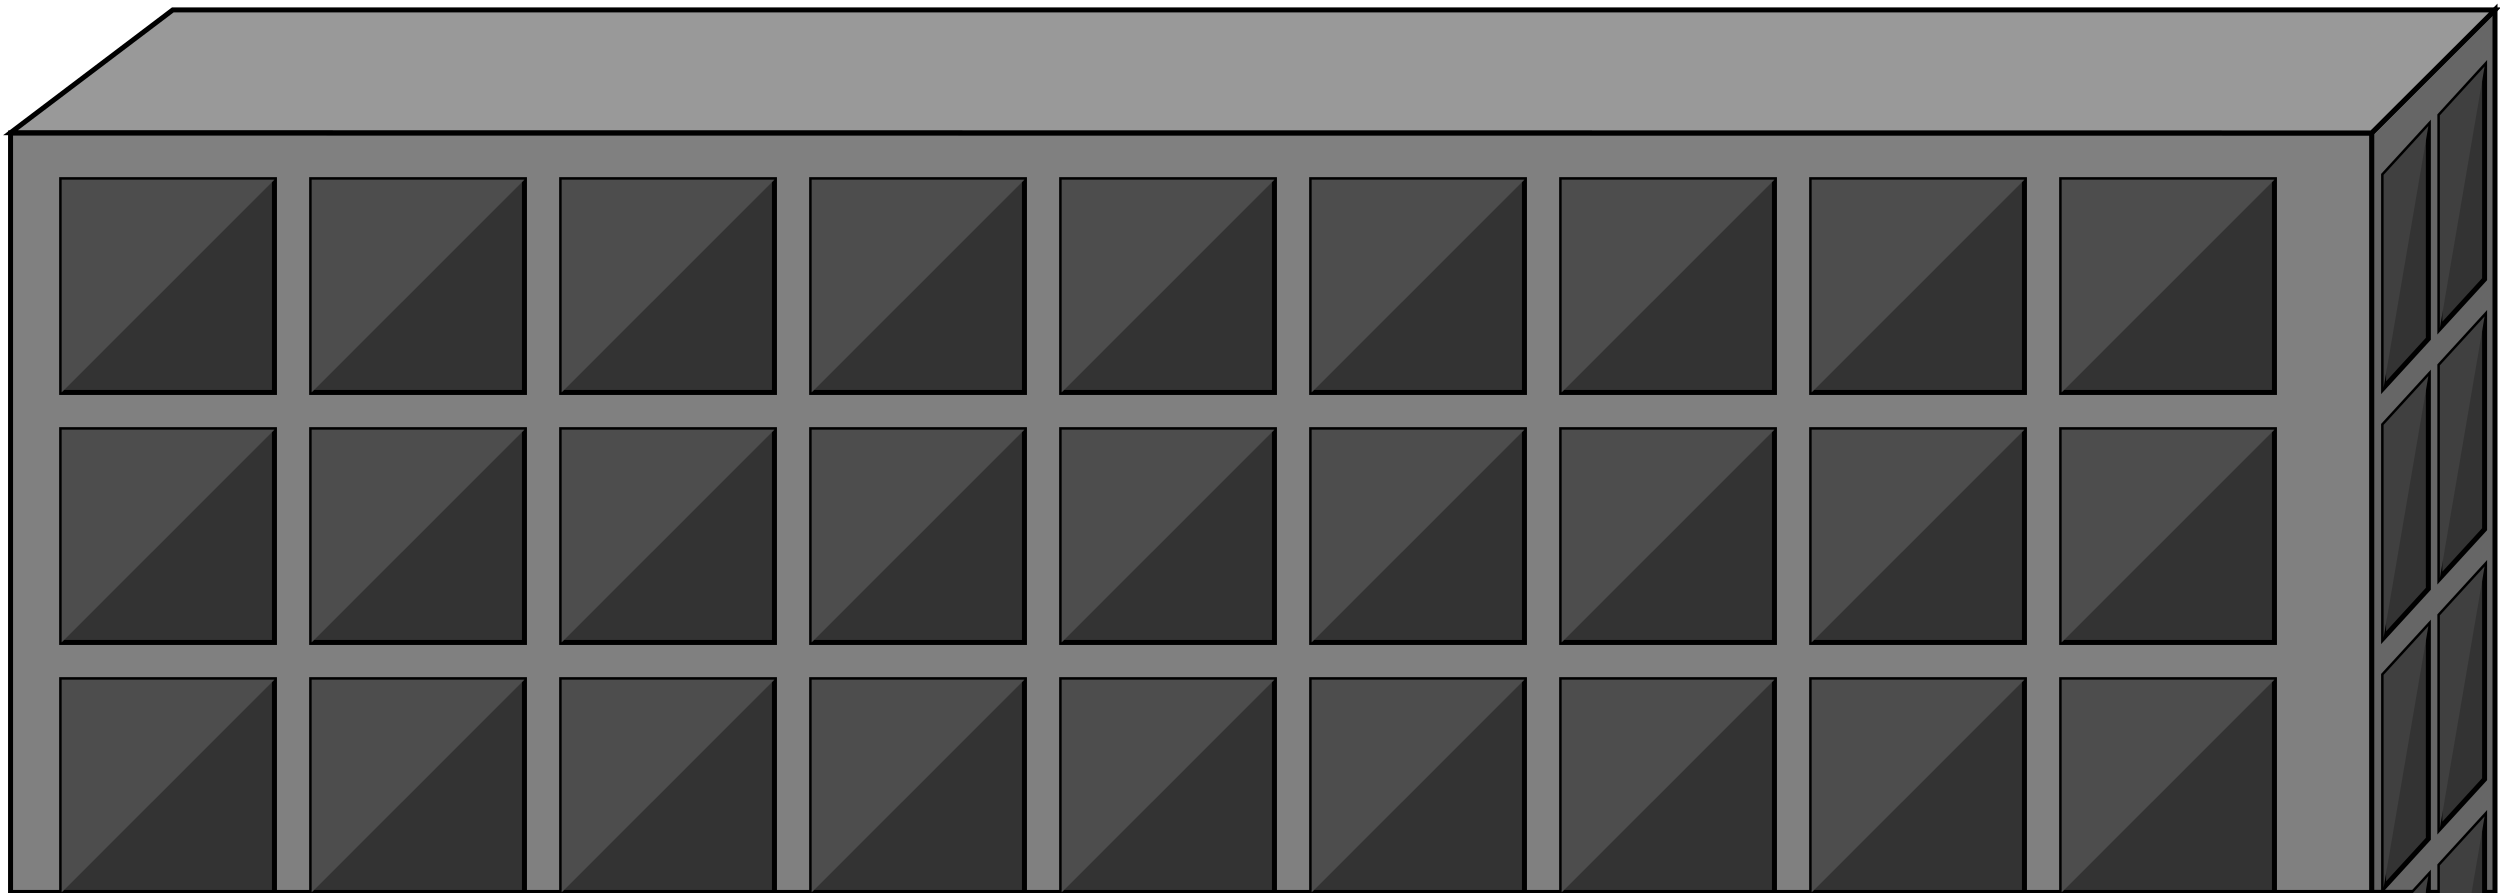
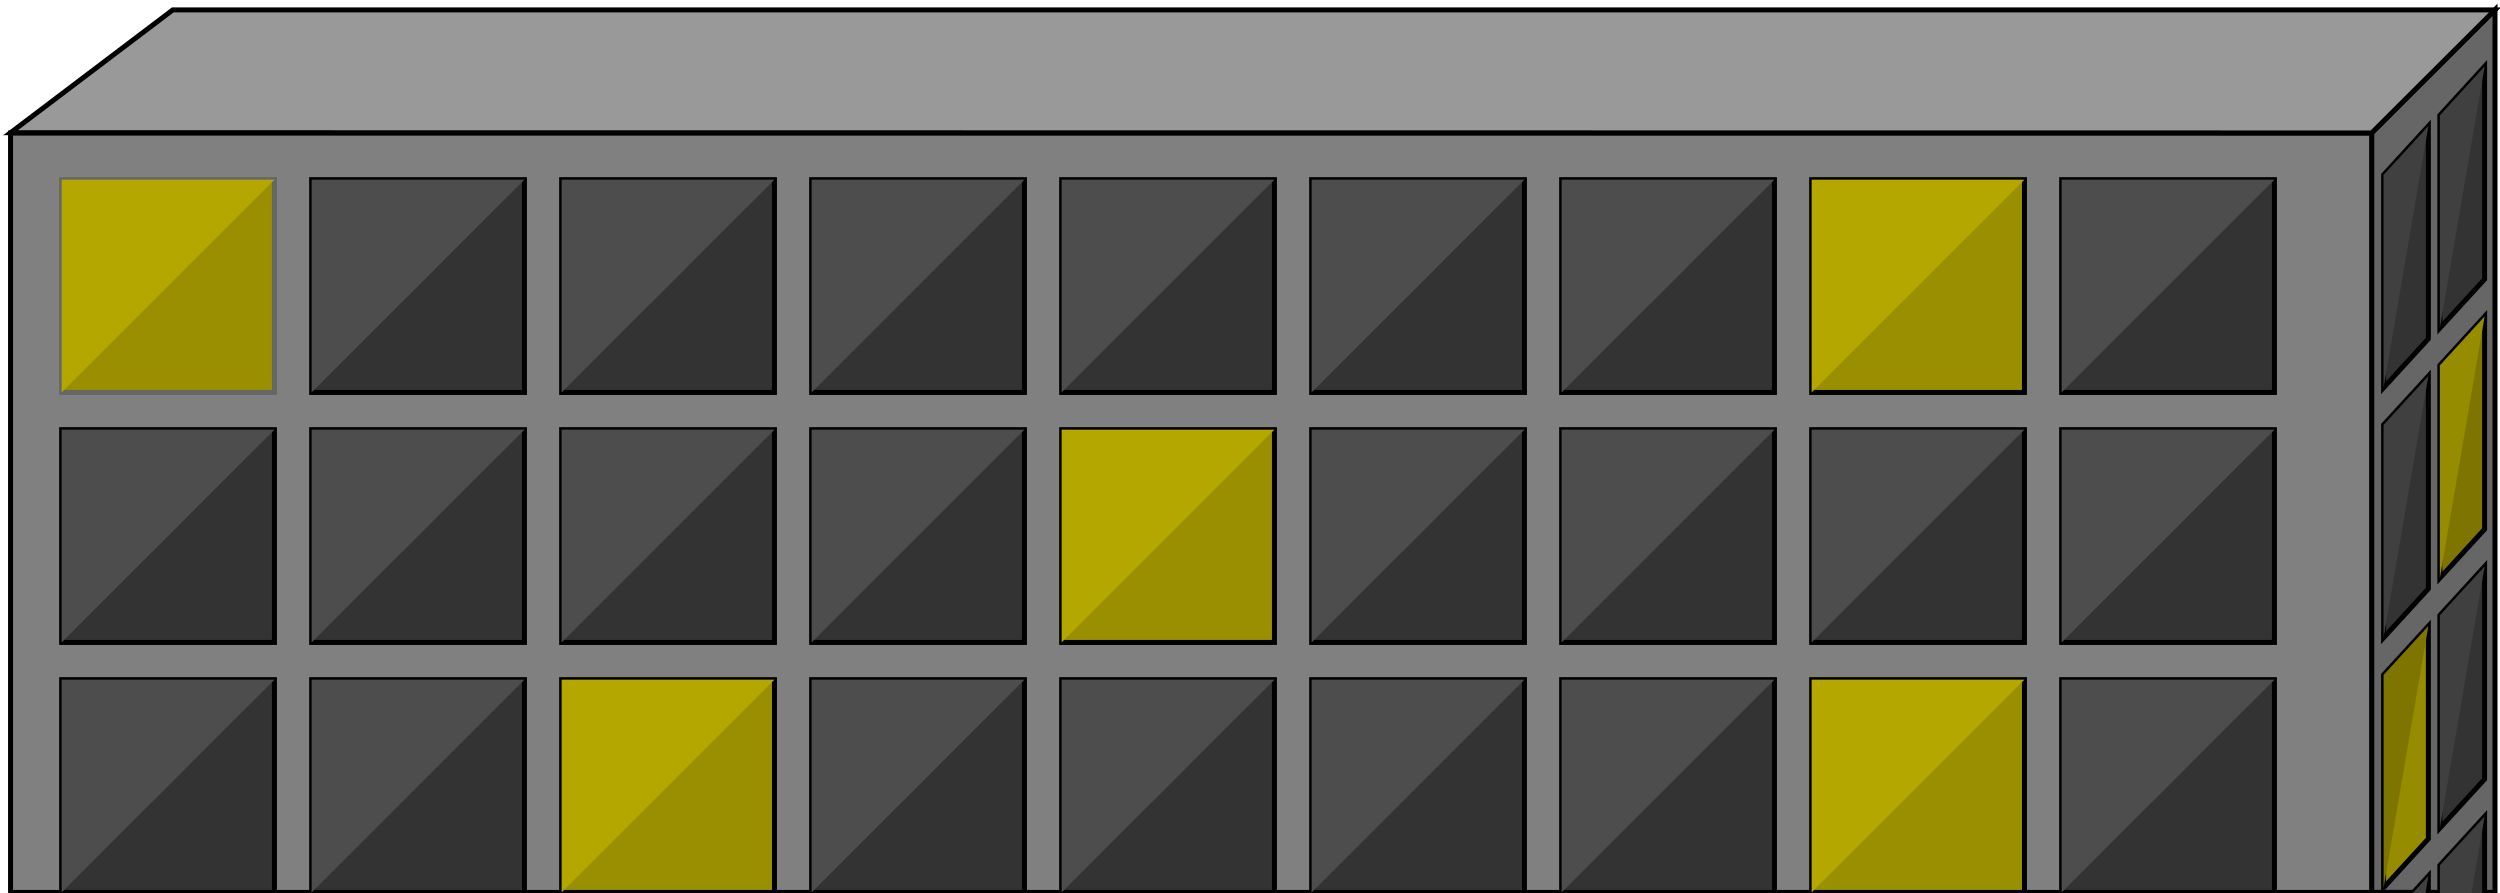
<svg xmlns="http://www.w3.org/2000/svg" id="Layer_1" data-name="Layer 1" width="500" height="178.48" viewBox="0 0 500 178.48">
  <defs>
-     <style>.cls-1{fill:#666;}.cls-1,.cls-2,.cls-3,.cls-4{stroke:#000;stroke-miterlimit:10;}.cls-2{fill:gray;}.cls-3{fill:#999;}.cls-4{fill:#333;}.cls-5{fill:#4d4d4d;}.cls-6{fill:#404040;}</style>
+     <style>.cls-1{fill:#666;}.cls-1,.cls-10,.cls-12,.cls-2,.cls-3,.cls-6,.cls-8{stroke:#000;}.cls-1,.cls-10,.cls-12,.cls-2,.cls-3,.cls-4,.cls-6,.cls-8{stroke-miterlimit:10;}.cls-2{fill:gray;}.cls-3{fill:#999;}.cls-4,.cls-8{fill:#998f00;}.cls-4{stroke:#666;}.cls-5{fill:#b3a700;}.cls-6{fill:#333;}.cls-7{fill:#4d4d4d;}.cls-9{fill:#404040;}.cls-10,.cls-13{fill:#7d7500;}.cls-11,.cls-12{fill:#968c00;}</style>
  </defs>
  <polygon class="cls-1" points="474.33 178.48 474.33 26.59 499 1.93 499 178.48 474.33 178.48" />
  <rect class="cls-2" x="2.11" y="26.6" width="472.22" height="151.89" />
  <polygon class="cls-3" points="499 1.98 34.56 1.98 2.11 26.54 474.33 26.59 499 1.98" />
  <rect class="cls-4" x="12.33" y="35.93" width="42.56" height="42.56" />
  <polygon class="cls-5" points="12.33 78.48 54.89 35.93 12.33 35.93 12.33 78.48" />
-   <rect class="cls-4" x="62.33" y="35.93" width="42.56" height="42.56" />
-   <polygon class="cls-5" points="62.33 78.48 104.89 35.93 62.33 35.93 62.33 78.48" />
-   <rect class="cls-4" x="112.33" y="35.93" width="42.56" height="42.56" />
-   <polygon class="cls-5" points="112.33 78.48 154.89 35.93 112.33 35.93 112.33 78.48" />
-   <rect class="cls-4" x="162.33" y="35.93" width="42.56" height="42.56" />
-   <polygon class="cls-5" points="162.33 78.48 204.89 35.93 162.33 35.93 162.33 78.48" />
-   <rect class="cls-4" x="212.33" y="35.93" width="42.56" height="42.56" />
-   <polygon class="cls-5" points="212.33 78.48 254.89 35.93 212.33 35.93 212.33 78.48" />
-   <rect class="cls-4" x="262.33" y="35.93" width="42.56" height="42.56" />
-   <polygon class="cls-5" points="262.33 78.48 304.89 35.93 262.33 35.93 262.33 78.48" />
-   <rect class="cls-4" x="312.33" y="35.93" width="42.56" height="42.56" />
-   <polygon class="cls-5" points="312.33 78.48 354.89 35.93 312.33 35.93 312.33 78.48" />
-   <rect class="cls-4" x="362.33" y="35.93" width="42.56" height="42.56" />
+   <rect class="cls-6" x="62.33" y="35.93" width="42.56" height="42.56" />
+   <polygon class="cls-7" points="62.33 78.48 104.89 35.93 62.33 35.93 62.33 78.48" />
+   <rect class="cls-6" x="112.33" y="35.93" width="42.56" height="42.56" />
+   <polygon class="cls-7" points="112.33 78.48 154.89 35.93 112.33 35.93 112.33 78.48" />
+   <rect class="cls-6" x="162.33" y="35.93" width="42.56" height="42.56" />
+   <polygon class="cls-7" points="162.33 78.48 204.89 35.93 162.33 35.93 162.33 78.48" />
+   <rect class="cls-6" x="212.33" y="35.93" width="42.56" height="42.56" />
+   <polygon class="cls-7" points="212.33 78.48 254.89 35.93 212.33 35.93 212.33 78.48" />
+   <rect class="cls-6" x="262.33" y="35.93" width="42.56" height="42.56" />
+   <polygon class="cls-7" points="262.33 78.48 304.89 35.93 262.33 35.93 262.33 78.48" />
+   <rect class="cls-6" x="312.33" y="35.93" width="42.56" height="42.56" />
+   <polygon class="cls-7" points="312.33 78.48 354.89 35.93 312.33 35.93 312.33 78.48" />
+   <rect class="cls-8" x="362.33" y="35.93" width="42.56" height="42.56" />
  <polygon class="cls-5" points="362.33 78.48 404.89 35.93 362.33 35.93 362.33 78.48" />
-   <rect class="cls-4" x="412.33" y="35.93" width="42.56" height="42.56" />
-   <polygon class="cls-5" points="412.33 78.48 454.89 35.93 412.33 35.93 412.33 78.48" />
-   <polygon class="cls-4" points="485.67 67.76 476.72 77.54 476.72 34.98 485.67 25.21 485.67 67.76" />
-   <polygon class="cls-6" points="476.72 77.54 485.67 25.21 476.72 34.98 476.72 77.54" />
-   <polygon class="cls-4" points="496.92 55.84 487.97 65.62 487.97 23.07 496.92 13.29 496.92 55.84" />
-   <polygon class="cls-6" points="487.97 65.62 496.92 13.29 487.97 23.07 487.97 65.62" />
-   <polygon class="cls-4" points="485.67 117.76 476.72 127.54 476.72 84.98 485.67 75.21 485.67 117.76" />
-   <polygon class="cls-6" points="476.72 127.54 485.67 75.21 476.72 84.98 476.72 127.54" />
-   <polygon class="cls-4" points="496.92 105.84 487.97 115.62 487.97 73.07 496.92 63.29 496.92 105.84" />
-   <polygon class="cls-6" points="487.97 115.62 496.92 63.29 487.97 73.07 487.97 115.62" />
-   <polygon class="cls-4" points="485.67 167.76 476.72 177.54 476.72 134.98 485.67 125.21 485.67 167.76" />
-   <polygon class="cls-6" points="476.72 177.54 485.67 125.21 476.72 134.98 476.72 177.54" />
-   <polygon class="cls-4" points="496.92 155.84 487.97 165.62 487.97 123.07 496.92 113.29 496.92 155.84" />
-   <polygon class="cls-6" points="487.97 165.62 496.92 113.29 487.97 123.07 487.97 165.62" />
-   <polygon class="cls-4" points="485.67 217.76 476.72 227.54 476.72 184.98 485.67 175.21 485.67 217.76" />
-   <polygon class="cls-6" points="476.72 227.54 485.67 175.21 476.72 184.98 476.72 227.54" />
-   <polygon class="cls-4" points="496.92 205.84 487.97 215.62 487.97 173.07 496.92 163.29 496.92 205.84" />
-   <polygon class="cls-6" points="487.97 215.62 496.92 163.29 487.97 173.07 487.97 215.62" />
-   <rect class="cls-4" x="12.33" y="85.93" width="42.56" height="42.56" />
-   <polygon class="cls-5" points="12.33 128.48 54.89 85.93 12.33 85.93 12.33 128.48" />
-   <rect class="cls-4" x="62.33" y="85.93" width="42.56" height="42.56" />
-   <polygon class="cls-5" points="62.33 128.48 104.89 85.93 62.33 85.93 62.33 128.48" />
-   <rect class="cls-4" x="112.33" y="85.93" width="42.56" height="42.56" />
-   <polygon class="cls-5" points="112.33 128.48 154.89 85.93 112.33 85.93 112.33 128.48" />
-   <rect class="cls-4" x="162.33" y="85.93" width="42.56" height="42.56" />
-   <polygon class="cls-5" points="162.33 128.48 204.89 85.93 162.33 85.93 162.33 128.48" />
-   <rect class="cls-4" x="212.33" y="85.93" width="42.56" height="42.56" />
+   <rect class="cls-6" x="412.33" y="35.93" width="42.56" height="42.56" />
+   <polygon class="cls-7" points="412.33 78.48 454.89 35.93 412.33 35.93 412.33 78.48" />
+   <polygon class="cls-6" points="485.67 67.76 476.72 77.54 476.72 34.98 485.67 25.21 485.67 67.76" />
+   <polygon class="cls-9" points="476.72 77.54 485.67 25.21 476.72 34.98 476.72 77.54" />
+   <polygon class="cls-6" points="496.92 55.84 487.97 65.62 487.97 23.07 496.92 13.29 496.92 55.84" />
+   <polygon class="cls-9" points="487.97 65.62 496.92 13.29 487.97 23.07 487.97 65.62" />
+   <polygon class="cls-6" points="485.67 117.76 476.72 127.54 476.72 84.98 485.67 75.21 485.67 117.76" />
+   <polygon class="cls-9" points="476.72 127.54 485.67 75.21 476.72 84.98 476.72 127.54" />
+   <polygon class="cls-10" points="496.92 105.84 487.97 115.62 487.97 73.07 496.92 63.29 496.92 105.84" />
+   <polygon class="cls-11" points="487.97 115.62 496.92 63.29 487.97 73.07 487.97 115.62" />
+   <polygon class="cls-12" points="485.67 167.76 476.72 177.54 476.72 134.98 485.67 125.21 485.67 167.76" />
+   <polygon class="cls-13" points="476.72 177.54 485.67 125.21 476.72 134.98 476.72 177.54" />
+   <polygon class="cls-6" points="496.92 155.84 487.97 165.62 487.97 123.07 496.92 113.29 496.92 155.84" />
+   <polygon class="cls-9" points="487.97 165.62 496.92 113.29 487.97 123.07 487.97 165.62" />
+   <polygon class="cls-6" points="485.67 217.76 476.72 227.54 476.72 184.98 485.67 175.21 485.67 217.76" />
+   <polygon class="cls-9" points="476.72 227.54 485.67 175.21 476.72 184.98 476.72 227.54" />
+   <polygon class="cls-6" points="496.92 205.84 487.97 215.62 487.97 173.07 496.92 163.29 496.92 205.84" />
+   <polygon class="cls-9" points="487.97 215.62 496.92 163.29 487.97 173.07 487.97 215.62" />
+   <rect class="cls-6" x="12.33" y="85.93" width="42.56" height="42.56" />
+   <polygon class="cls-7" points="12.33 128.48 54.89 85.93 12.33 85.93 12.33 128.48" />
+   <rect class="cls-6" x="62.33" y="85.93" width="42.56" height="42.56" />
+   <polygon class="cls-7" points="62.33 128.48 104.89 85.93 62.33 85.93 62.33 128.48" />
+   <rect class="cls-6" x="112.33" y="85.93" width="42.56" height="42.56" />
+   <polygon class="cls-7" points="112.33 128.48 154.89 85.93 112.33 85.93 112.33 128.48" />
+   <rect class="cls-6" x="162.33" y="85.93" width="42.56" height="42.56" />
+   <polygon class="cls-7" points="162.33 128.48 204.89 85.93 162.33 85.93 162.33 128.48" />
+   <rect class="cls-8" x="212.33" y="85.93" width="42.56" height="42.56" />
  <polygon class="cls-5" points="212.33 128.48 254.89 85.93 212.33 85.93 212.33 128.48" />
-   <rect class="cls-4" x="262.33" y="85.93" width="42.56" height="42.56" />
-   <polygon class="cls-5" points="262.33 128.48 304.89 85.93 262.33 85.93 262.33 128.48" />
-   <rect class="cls-4" x="312.33" y="85.93" width="42.56" height="42.56" />
-   <polygon class="cls-5" points="312.33 128.48 354.89 85.93 312.33 85.93 312.33 128.48" />
-   <rect class="cls-4" x="362.33" y="85.93" width="42.56" height="42.56" />
-   <polygon class="cls-5" points="362.33 128.48 404.89 85.93 362.33 85.93 362.33 128.48" />
-   <rect class="cls-4" x="412.33" y="85.93" width="42.56" height="42.56" />
-   <polygon class="cls-5" points="412.33 128.48 454.89 85.93 412.33 85.93 412.33 128.48" />
-   <rect class="cls-4" x="12.33" y="135.93" width="42.56" height="42.56" />
-   <polygon class="cls-5" points="12.33 178.48 54.89 135.93 12.33 135.93 12.33 178.48" />
-   <rect class="cls-4" x="62.33" y="135.93" width="42.56" height="42.56" />
-   <polygon class="cls-5" points="62.33 178.48 104.89 135.93 62.33 135.93 62.33 178.48" />
-   <rect class="cls-4" x="112.33" y="135.93" width="42.56" height="42.56" />
+   <rect class="cls-6" x="262.33" y="85.93" width="42.56" height="42.56" />
+   <polygon class="cls-7" points="262.33 128.48 304.89 85.93 262.33 85.93 262.33 128.48" />
+   <rect class="cls-6" x="312.33" y="85.93" width="42.56" height="42.56" />
+   <polygon class="cls-7" points="312.33 128.48 354.89 85.93 312.33 85.93 312.33 128.48" />
+   <rect class="cls-6" x="362.33" y="85.93" width="42.56" height="42.56" />
+   <polygon class="cls-7" points="362.33 128.48 404.89 85.93 362.33 85.93 362.33 128.48" />
+   <rect class="cls-6" x="412.33" y="85.93" width="42.56" height="42.56" />
+   <polygon class="cls-7" points="412.33 128.48 454.89 85.93 412.33 85.93 412.33 128.48" />
+   <rect class="cls-6" x="12.33" y="135.93" width="42.56" height="42.56" />
+   <polygon class="cls-7" points="12.33 178.48 54.89 135.93 12.33 135.93 12.33 178.48" />
+   <rect class="cls-6" x="62.33" y="135.93" width="42.56" height="42.56" />
+   <polygon class="cls-7" points="62.33 178.48 104.89 135.93 62.33 135.93 62.33 178.48" />
+   <rect class="cls-8" x="112.33" y="135.93" width="42.56" height="42.56" />
  <polygon class="cls-5" points="112.33 178.48 154.89 135.93 112.33 135.93 112.33 178.48" />
-   <rect class="cls-4" x="162.33" y="135.93" width="42.56" height="42.56" />
-   <polygon class="cls-5" points="162.33 178.48 204.89 135.93 162.33 135.93 162.33 178.48" />
-   <rect class="cls-4" x="212.33" y="135.93" width="42.56" height="42.56" />
-   <polygon class="cls-5" points="212.33 178.48 254.89 135.93 212.33 135.93 212.33 178.48" />
-   <rect class="cls-4" x="262.33" y="135.93" width="42.56" height="42.56" />
-   <polygon class="cls-5" points="262.33 178.48 304.89 135.93 262.33 135.93 262.33 178.48" />
-   <rect class="cls-4" x="312.33" y="135.93" width="42.56" height="42.56" />
-   <polygon class="cls-5" points="312.33 178.48 354.89 135.93 312.33 135.93 312.33 178.48" />
-   <rect class="cls-4" x="362.33" y="135.93" width="42.56" height="42.56" />
+   <rect class="cls-6" x="162.33" y="135.93" width="42.56" height="42.56" />
+   <polygon class="cls-7" points="162.33 178.48 204.89 135.93 162.33 135.93 162.33 178.48" />
+   <rect class="cls-6" x="212.33" y="135.93" width="42.56" height="42.56" />
+   <polygon class="cls-7" points="212.33 178.48 254.89 135.93 212.33 135.93 212.33 178.48" />
+   <rect class="cls-6" x="262.33" y="135.93" width="42.56" height="42.56" />
+   <polygon class="cls-7" points="262.33 178.48 304.89 135.93 262.33 135.93 262.33 178.48" />
+   <rect class="cls-6" x="312.33" y="135.93" width="42.56" height="42.56" />
+   <polygon class="cls-7" points="312.33 178.48 354.89 135.93 312.33 135.93 312.33 178.48" />
+   <rect class="cls-8" x="362.33" y="135.93" width="42.56" height="42.56" />
  <polygon class="cls-5" points="362.33 178.48 404.89 135.93 362.33 135.93 362.33 178.48" />
-   <rect class="cls-4" x="412.33" y="135.93" width="42.56" height="42.56" />
-   <polygon class="cls-5" points="412.33 178.48 454.89 135.93 412.33 135.93 412.33 178.48" />
+   <rect class="cls-6" x="412.33" y="135.93" width="42.56" height="42.56" />
+   <polygon class="cls-7" points="412.33 178.48 454.89 135.93 412.33 135.93 412.33 178.48" />
</svg>
